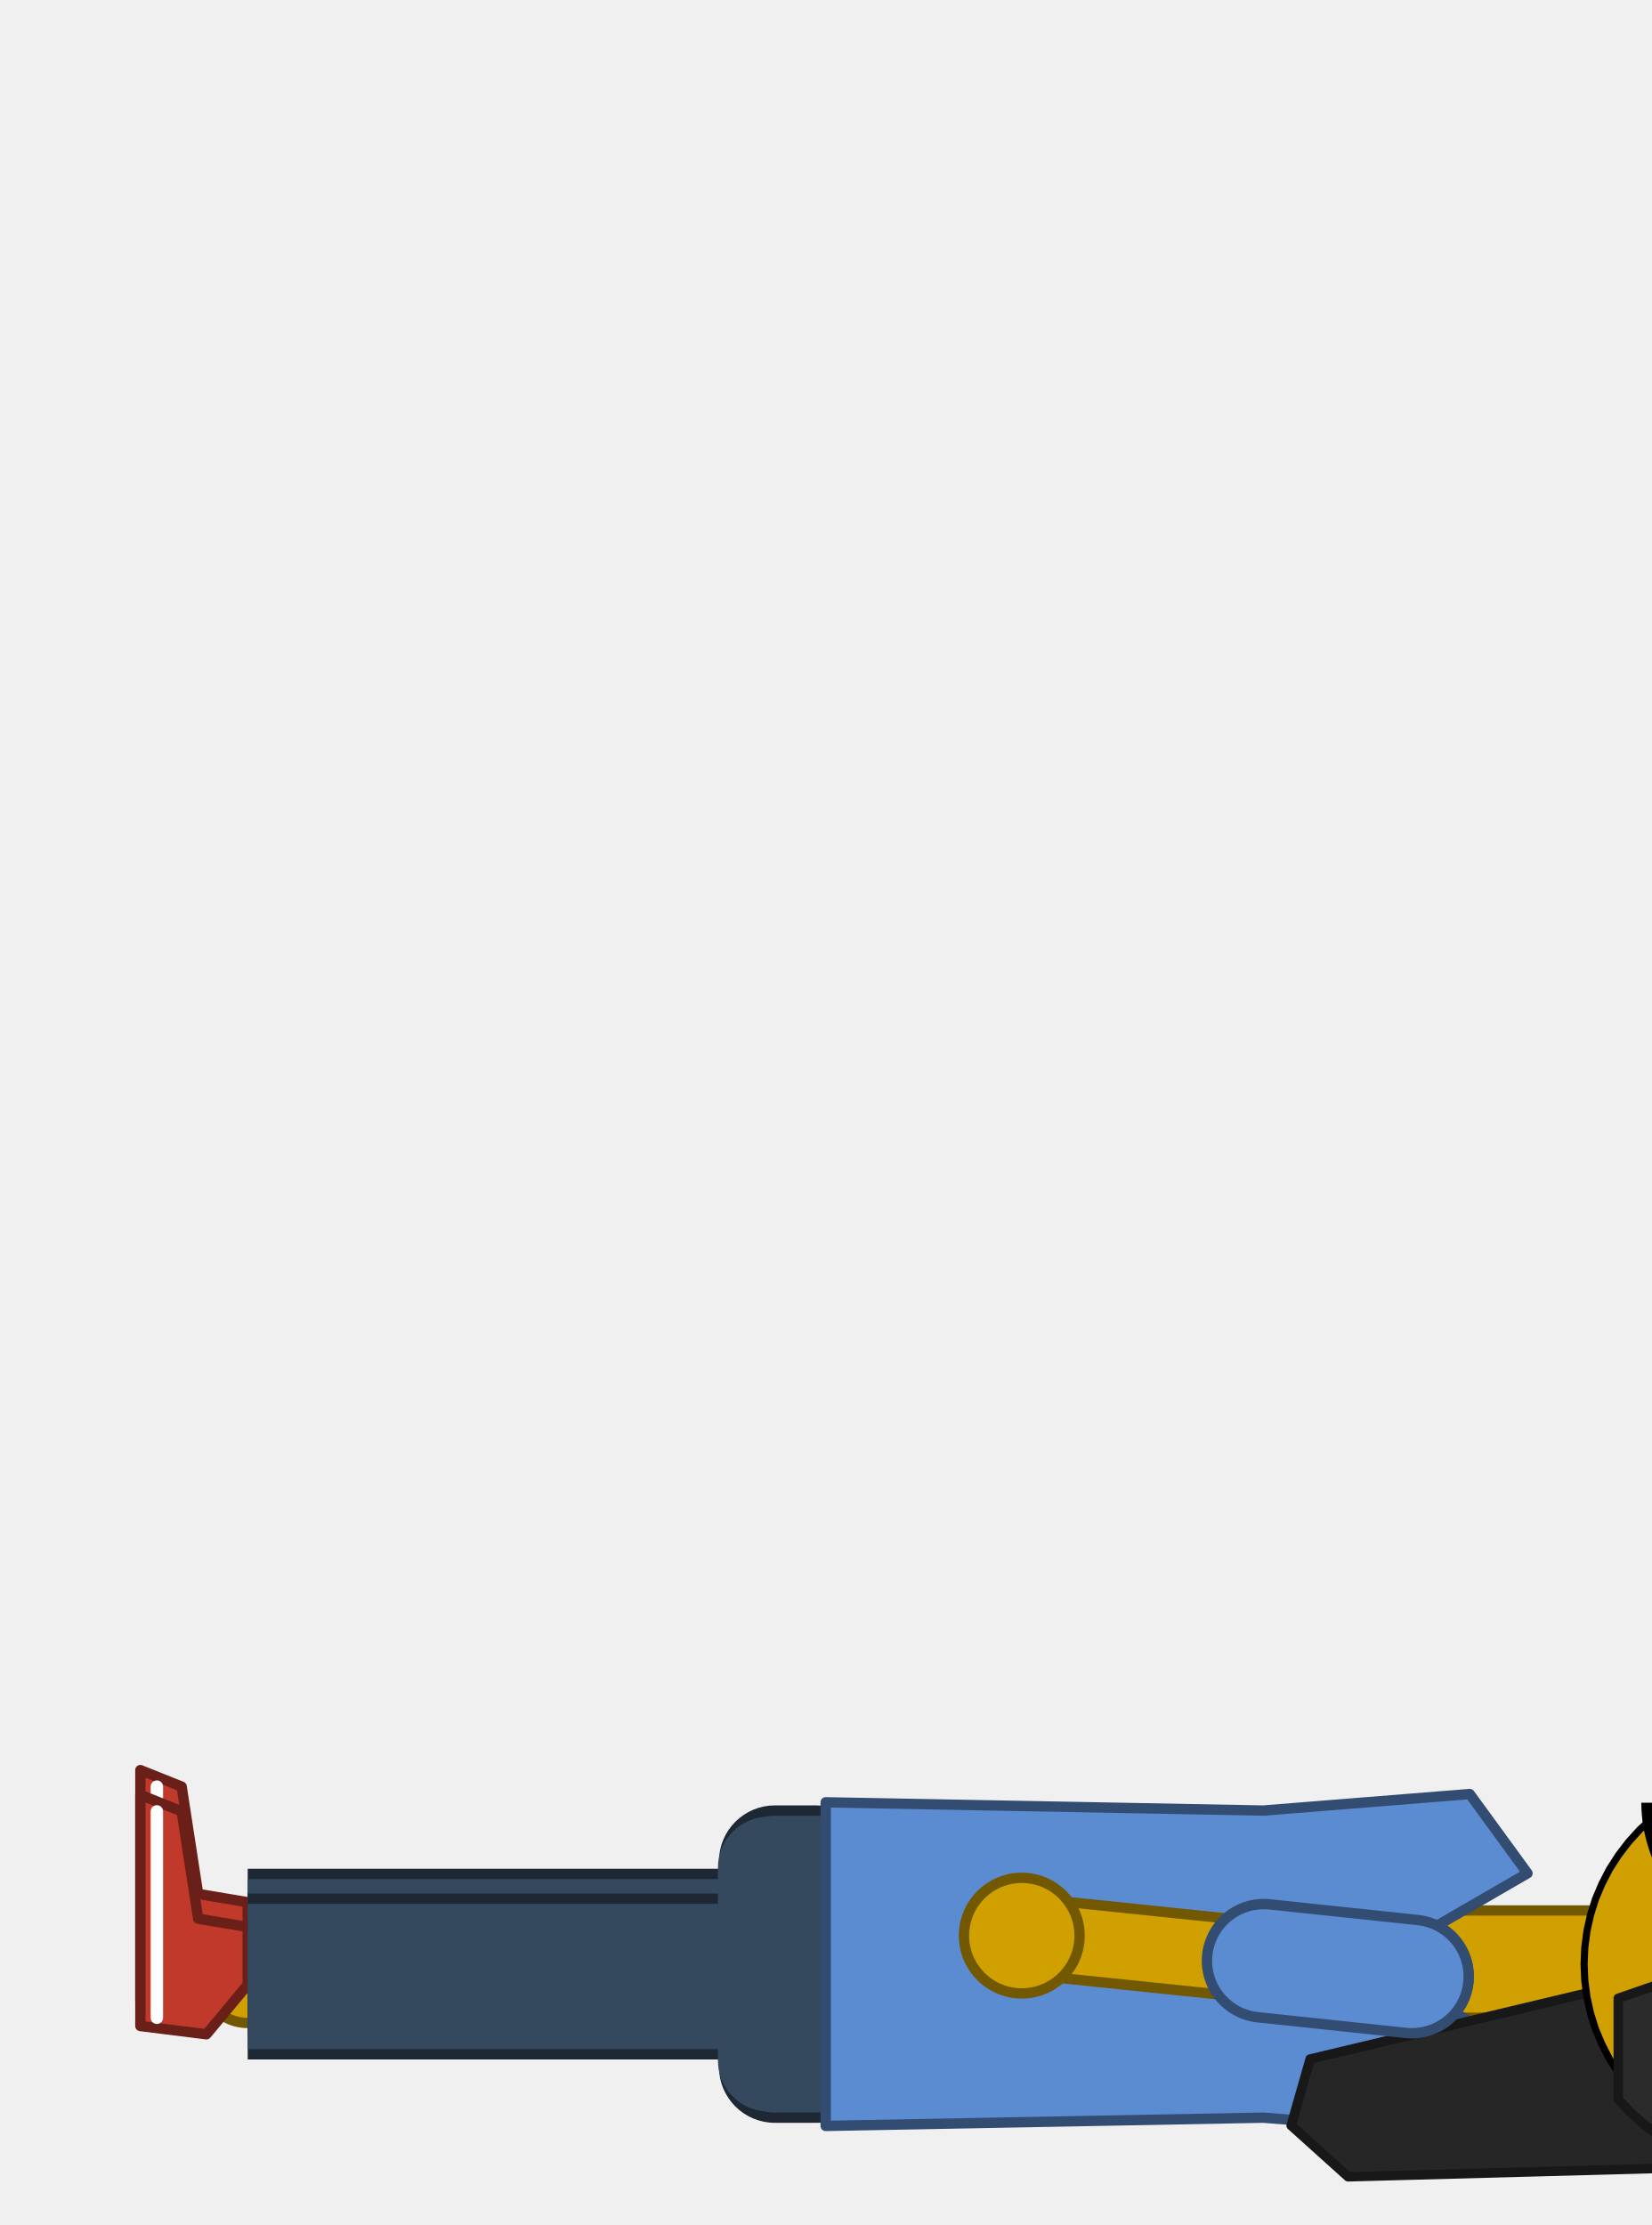
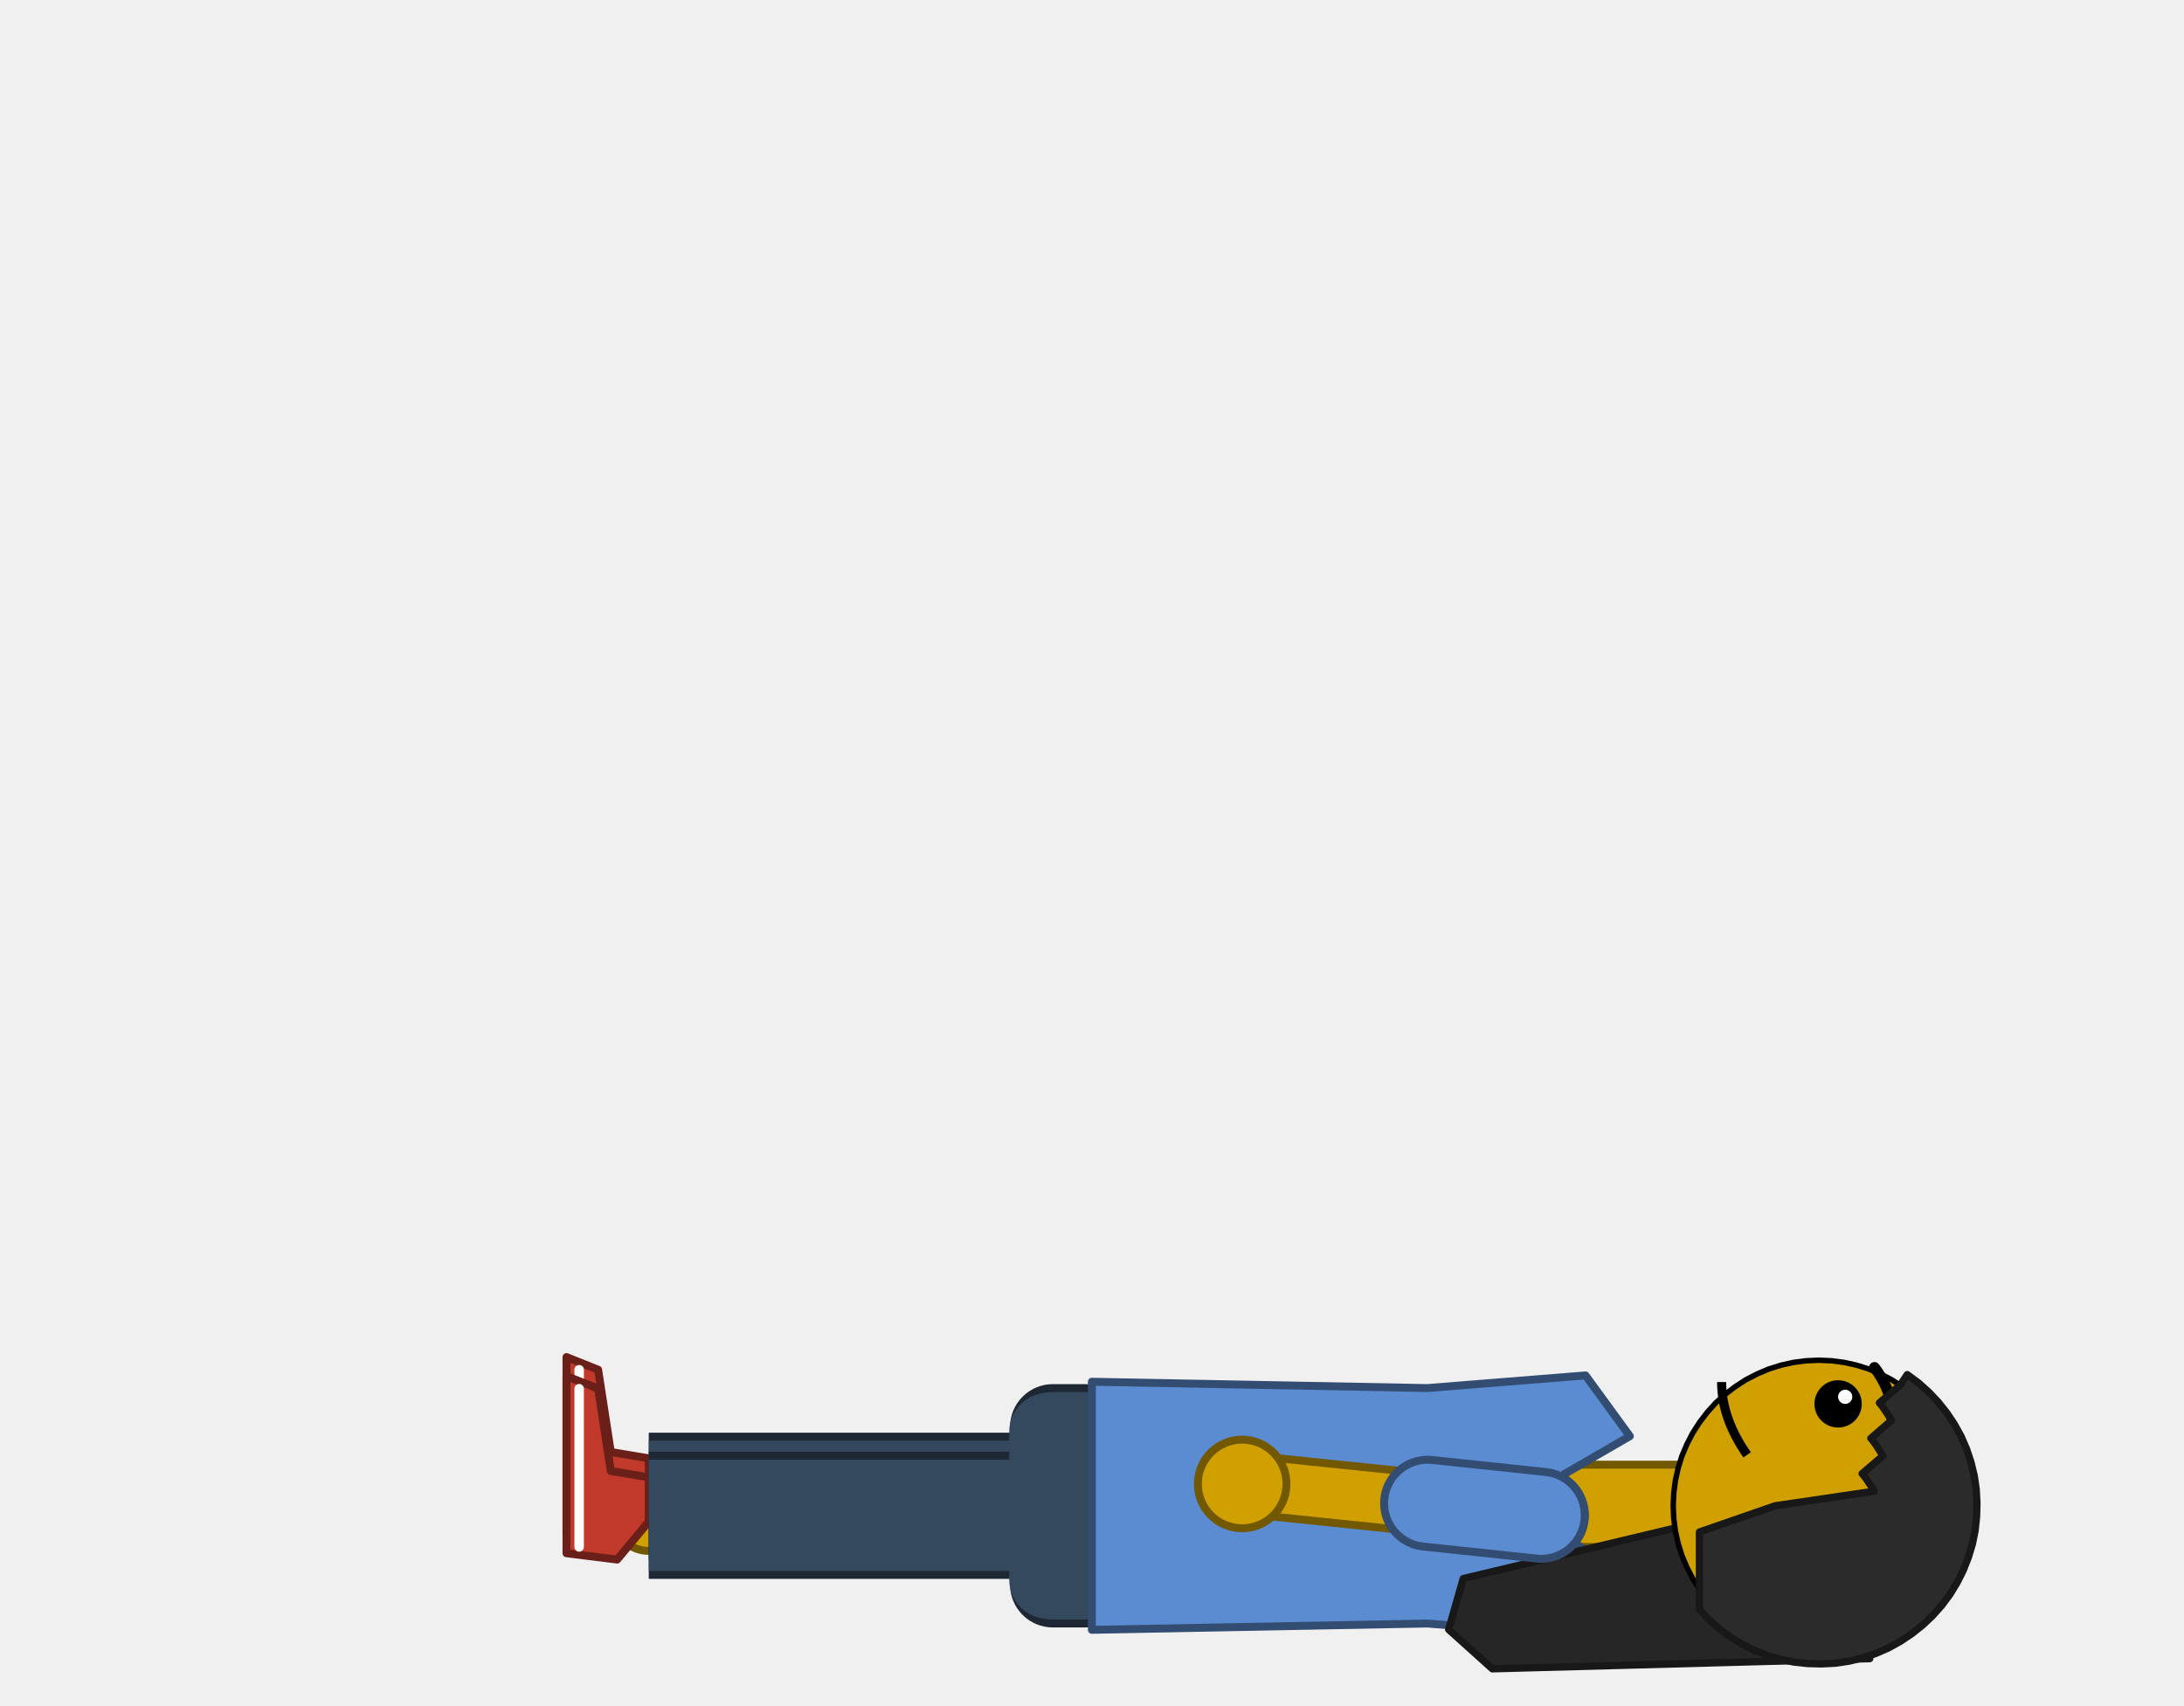
- <svg xmlns="http://www.w3.org/2000/svg" id="pic" viewBox="-200 -195 400 539" width="400" height="539">
+ <svg xmlns="http://www.w3.org/2000/svg" id="pic" viewBox="-345 -195 690.1 539" width="690" height="539">
  <defs />
  <g id="figure" transform="translate(0 320) scale(1.000) translate(0 -189.2) rotate(90 0 150)">
    <g data-part="pants">
      <path d="M-3 150 L-3 220 L-3 290" fill="none" stroke="#725800" stroke-width="25" stroke-linecap="round" stroke-linejoin="round" />
      <path d="M-3 150 L-3 220 L-3 290" fill="none" stroke="#cfa000" stroke-width="20" stroke-linecap="round" stroke-linejoin="round" />
      <path d="M3 150 L3 220 L3 290" fill="none" stroke="#725800" stroke-width="25" stroke-linecap="round" stroke-linejoin="round" />
      <path d="M3 150 L3 220 L3 290" fill="none" stroke="#cfa000" stroke-width="20" stroke-linecap="round" stroke-linejoin="round" />
    </g>
    <g data-part="feet">
      <polygon points="-1,290 -15,290 -17,302 -43,306 -47,316 9,316 11,300" fill="#c0392b" stroke="#6a1f18" stroke-width="2.5" stroke-linejoin="round" />
      <line x1="7" y1="312" x2="-43" y2="312" stroke="#ffffff" stroke-width="3" stroke-linecap="round" />
      <polygon points="5,290 -9,290 -11,302 -37,306 -41,316 15,316 17,300" fill="#c0392b" stroke="#6a1f18" stroke-width="2.5" stroke-linejoin="round" />
      <line x1="13" y1="312" x2="-37" y2="312" stroke="#ffffff" stroke-width="3" stroke-linecap="round" />
    </g>
    <g data-part="pants">
      <rect x="-37.2" y="140" width="74.4" height="34.6" rx="12.3" fill="#34495e" stroke="#1d2834" stroke-width="2.5" />
      <path d="M-3 150 L-3 220 L-3 290" fill="none" stroke="#1d2834" stroke-width="40.2" stroke-linejoin="round" />
      <path d="M-3 150 L-3 220 L-3 290" fill="none" stroke="#34495e" stroke-width="35.2" stroke-linejoin="round" />
      <path d="M3 150 L3 220 L3 290" fill="none" stroke="#1d2834" stroke-width="40.2" stroke-linejoin="round" />
      <path d="M3 150 L3 220 L3 290" fill="none" stroke="#34495e" stroke-width="35.2" stroke-linejoin="round" />
      <g transform="translate(0 1.5)">
        <rect x="-35.7" y="140" width="71.4" height="34.6" rx="12.3" fill="#34495e" />
      </g>
    </g>
    <g data-part="shirt">
      <rect x="-13" y="-42" width="26" height="66" rx="4" fill="#cfa000" stroke="#725800" stroke-width="2.5" />
      <path d="M3 8 L-2 55.2 L-6.9 102.5" fill="none" stroke="#725800" stroke-width="21" stroke-linecap="round" stroke-linejoin="round" />
      <path d="M3 8 L-2 55.2 L-6.9 102.5" fill="none" stroke="#cfa000" stroke-width="16" stroke-linecap="round" stroke-linejoin="round" />
      <line x1="3" y1="8" x2="-0.8" y2="43.9" stroke="#324c72" stroke-width="30" stroke-linecap="round" />
      <line x1="3" y1="8" x2="-0.8" y2="43.9" stroke="#5b8bd0" stroke-width="25" stroke-linecap="round" />
      <g data-part="hands">
        <g transform="translate(-6.9 102.5) rotate(96) scale(1 -1)">
          <circle r="14" fill="#cfa000" stroke="#725800" stroke-width="2.5" />
        </g>
      </g>
      <polygon points="-22,-20 0,18 22,-20 41.2,-6 37.2,44 39.2,150 -39.2,150 -37.2,44 -41.2,-6" fill="#5b8bd0" stroke="#324c72" stroke-width="2.5" stroke-linejoin="round" />
    </g>
    <g data-part="hair">
      <g transform="translate(-57.5 -143.3) scale(0.575)">
        <g transform="">
          <polygon points="100,118.6 184,82.6 189.6,290 168,314 140,306 109.6,178.6" fill="#262626" stroke="#181818" stroke-width="4" stroke-linejoin="round" />
        </g>
      </g>
    </g>
    <g data-part="head">
      <g transform="translate(-57.5 -143.3) scale(0.575)">
        <defs>
          <clipPath id="above-crack">
            <rect x="-2000" y="-4000" width="4200" height="4060" />
          </clipPath>
          <clipPath id="below-crack">
            <rect x="-2000" y="60" width="4200" height="4000" />
          </clipPath>
        </defs>
        <path d="M180 110.6 L179.7 117.6 L178.8 124.5 L177.3 131.3 L175.2 138 L172.5 144.4 L169.3 150.6 L165.5 156.5 L161.3 162 L156.6 167.2 L151.4 171.9 L145.9 176.1 L140 179.9 L133.8 183.1 L127.4 185.8 L120.7 187.9 L113.9 189.4 L107 190.3 L100 190.6 L93 190.3 L86.1 189.4 L79.3 187.9 L72.6 185.8 L66.2 183.1 L60 179.9 L54.1 176.1 L48.6 171.9 L43.4 167.2 L38.7 162 L34.5 156.5 L30.7 150.6 L27.5 144.4 L24.8 138 L22.7 131.3 L21.2 124.5 L20.3 117.6 L20 110.6 L20.3 103.6 L21.2 96.7 L22.7 89.9 L24.8 83.2 L27.5 76.8 L30.7 70.6 L34.5 64.7 L38.7 59.2 L43.4 54 L48.6 49.3 L54.1 45.1 L60 41.3 L66.2 38.1 L72.6 35.4 L79.3 33.3 L86.1 31.8 L93 30.9 L100 30.6 L107 30.9 L113.9 31.8 L120.7 33.3 L127.4 35.4 L133.8 38.1 L140 41.3 L145.9 45.1 L151.4 49.3 L156.6 54 L161.3 59.2 L165.5 64.7 L169.3 70.6 L172.5 76.8 L175.2 83.2 L177.3 89.9 L178.8 96.7 L179.7 103.6 Z" fill="#cfa000" stroke="black" stroke-width="3" />
      </g>
    </g>
    <g data-part="eyes">
      <g transform="translate(-57.5 -143.3) scale(0.575)">
        <defs>
          <clipPath id="face-near-e">
            <rect x="-4000" y="-4000" width="4100" height="8000" />
          </clipPath>
        </defs>
        <g transform="translate(-24 0)">
          <g clip-path="url(#face-near-e)">
            <g transform="translate(0 0)">
              <g transform="rotate(0 68 100) translate(68 100) scale(1 1.000) translate(-68 -100)">
                <circle cx="68" cy="100" r="13" fill="#000000" />
              </g>
              <circle cx="64.1" cy="96.1" r="3.9" fill="#ffffff" />
              <g transform="rotate(0 132 100) translate(132 100) scale(1 1.000) translate(-132 -100)">
                <circle cx="132" cy="100" r="13" fill="#000000" />
              </g>
              <circle cx="128.1" cy="96.1" r="3.9" fill="#ffffff" />
            </g>
          </g>
        </g>
      </g>
    </g>
    <g data-part="head">
      <g transform="translate(-57.5 -143.3) scale(0.575)">
        <defs>
          <clipPath id="face-near">
            <rect x="-4000" y="-4000" width="4100" height="8000" />
          </clipPath>
        </defs>
        <g transform="translate(-24 0)">
          <g clip-path="url(#face-near)">
            <path d="M48 80 Q68 65 88 73 M152 80 Q132 65 112 73" stroke="black" fill="none" stroke-width="6" stroke-linecap="round" />
          </g>
        </g>
        <defs>
          <clipPath id="face-far">
            <rect x="100" y="-4000" width="4100" height="8000" />
          </clipPath>
        </defs>
        <g transform="translate(-68 0)">
          <g clip-path="url(#face-far)">
            <g transform="translate(100 150) scale(1.000 1.000) translate(-100 -150)">
              <path d="M60 150 Q100 178 140 150" stroke="black" fill="none" stroke-width="5" stroke-linejoin="round" />
            </g>
          </g>
        </g>
      </g>
    </g>
    <g data-part="hair">
      <g transform="translate(-57.5 -143.3) scale(0.575)">
        <g transform="">
          <path d="M33.7 65.9 L27.9 62 L32.4 55.9 L37.5 50.2 L43 45 L48.9 40.3 L55.2 36.1 L61.9 32.4 L68.8 29.4 L76 27 L83.4 25.2 L90.9 24.1 L98.5 23.7 L106.1 23.9 L113.6 24.7 L121 26.2 L128.3 28.4 L135.4 31.2 L142.2 34.6 L148.6 38.5 L154.7 43 L160.4 48.1 L165.6 53.6 L170.3 59.5 L174.5 65.8 L178.2 72.5 L181.2 79.4 L183.6 86.6 L185.4 94 L186.5 101.5 L186.9 109.1 L186.7 116.7 L185.9 124.2 L184.4 131.6 L182.2 138.9 L179.4 146 L176 152.8 L172.1 159.2 L167.6 165.3 L162.5 171 L157 176.2 L114.4 176.2 L100 134.6 L92 80.2 Q85.3 84.1 82.3 86.8 L72.6 75.4 Q65.9 79.3 62.9 82 L53.1 70.7 Q46.4 74.6 43.4 77.3 L33.7 65.9 Z" fill="#2b2b2b" stroke="#181818" stroke-width="4" stroke-linejoin="round" />
        </g>
      </g>
    </g>
    <g data-part="shirt">
      <path d="M3 8 L-2 55.2 L-6.9 102.5" fill="none" stroke="#725800" stroke-width="21" stroke-linecap="round" stroke-linejoin="round" />
      <path d="M3 8 L-2 55.2 L-6.9 102.5" fill="none" stroke="#cfa000" stroke-width="16" stroke-linecap="round" stroke-linejoin="round" />
      <line x1="3" y1="8" x2="-0.8" y2="43.9" stroke="#324c72" stroke-width="30" stroke-linecap="round" />
      <line x1="3" y1="8" x2="-0.8" y2="43.9" stroke="#5b8bd0" stroke-width="25" stroke-linecap="round" />
    </g>
    <g data-part="hands">
      <g transform="translate(-6.9 102.5) rotate(96) scale(1 -1)">
        <circle r="14" fill="#cfa000" stroke="#725800" stroke-width="2.5" />
      </g>
    </g>
  </g>
</svg>
